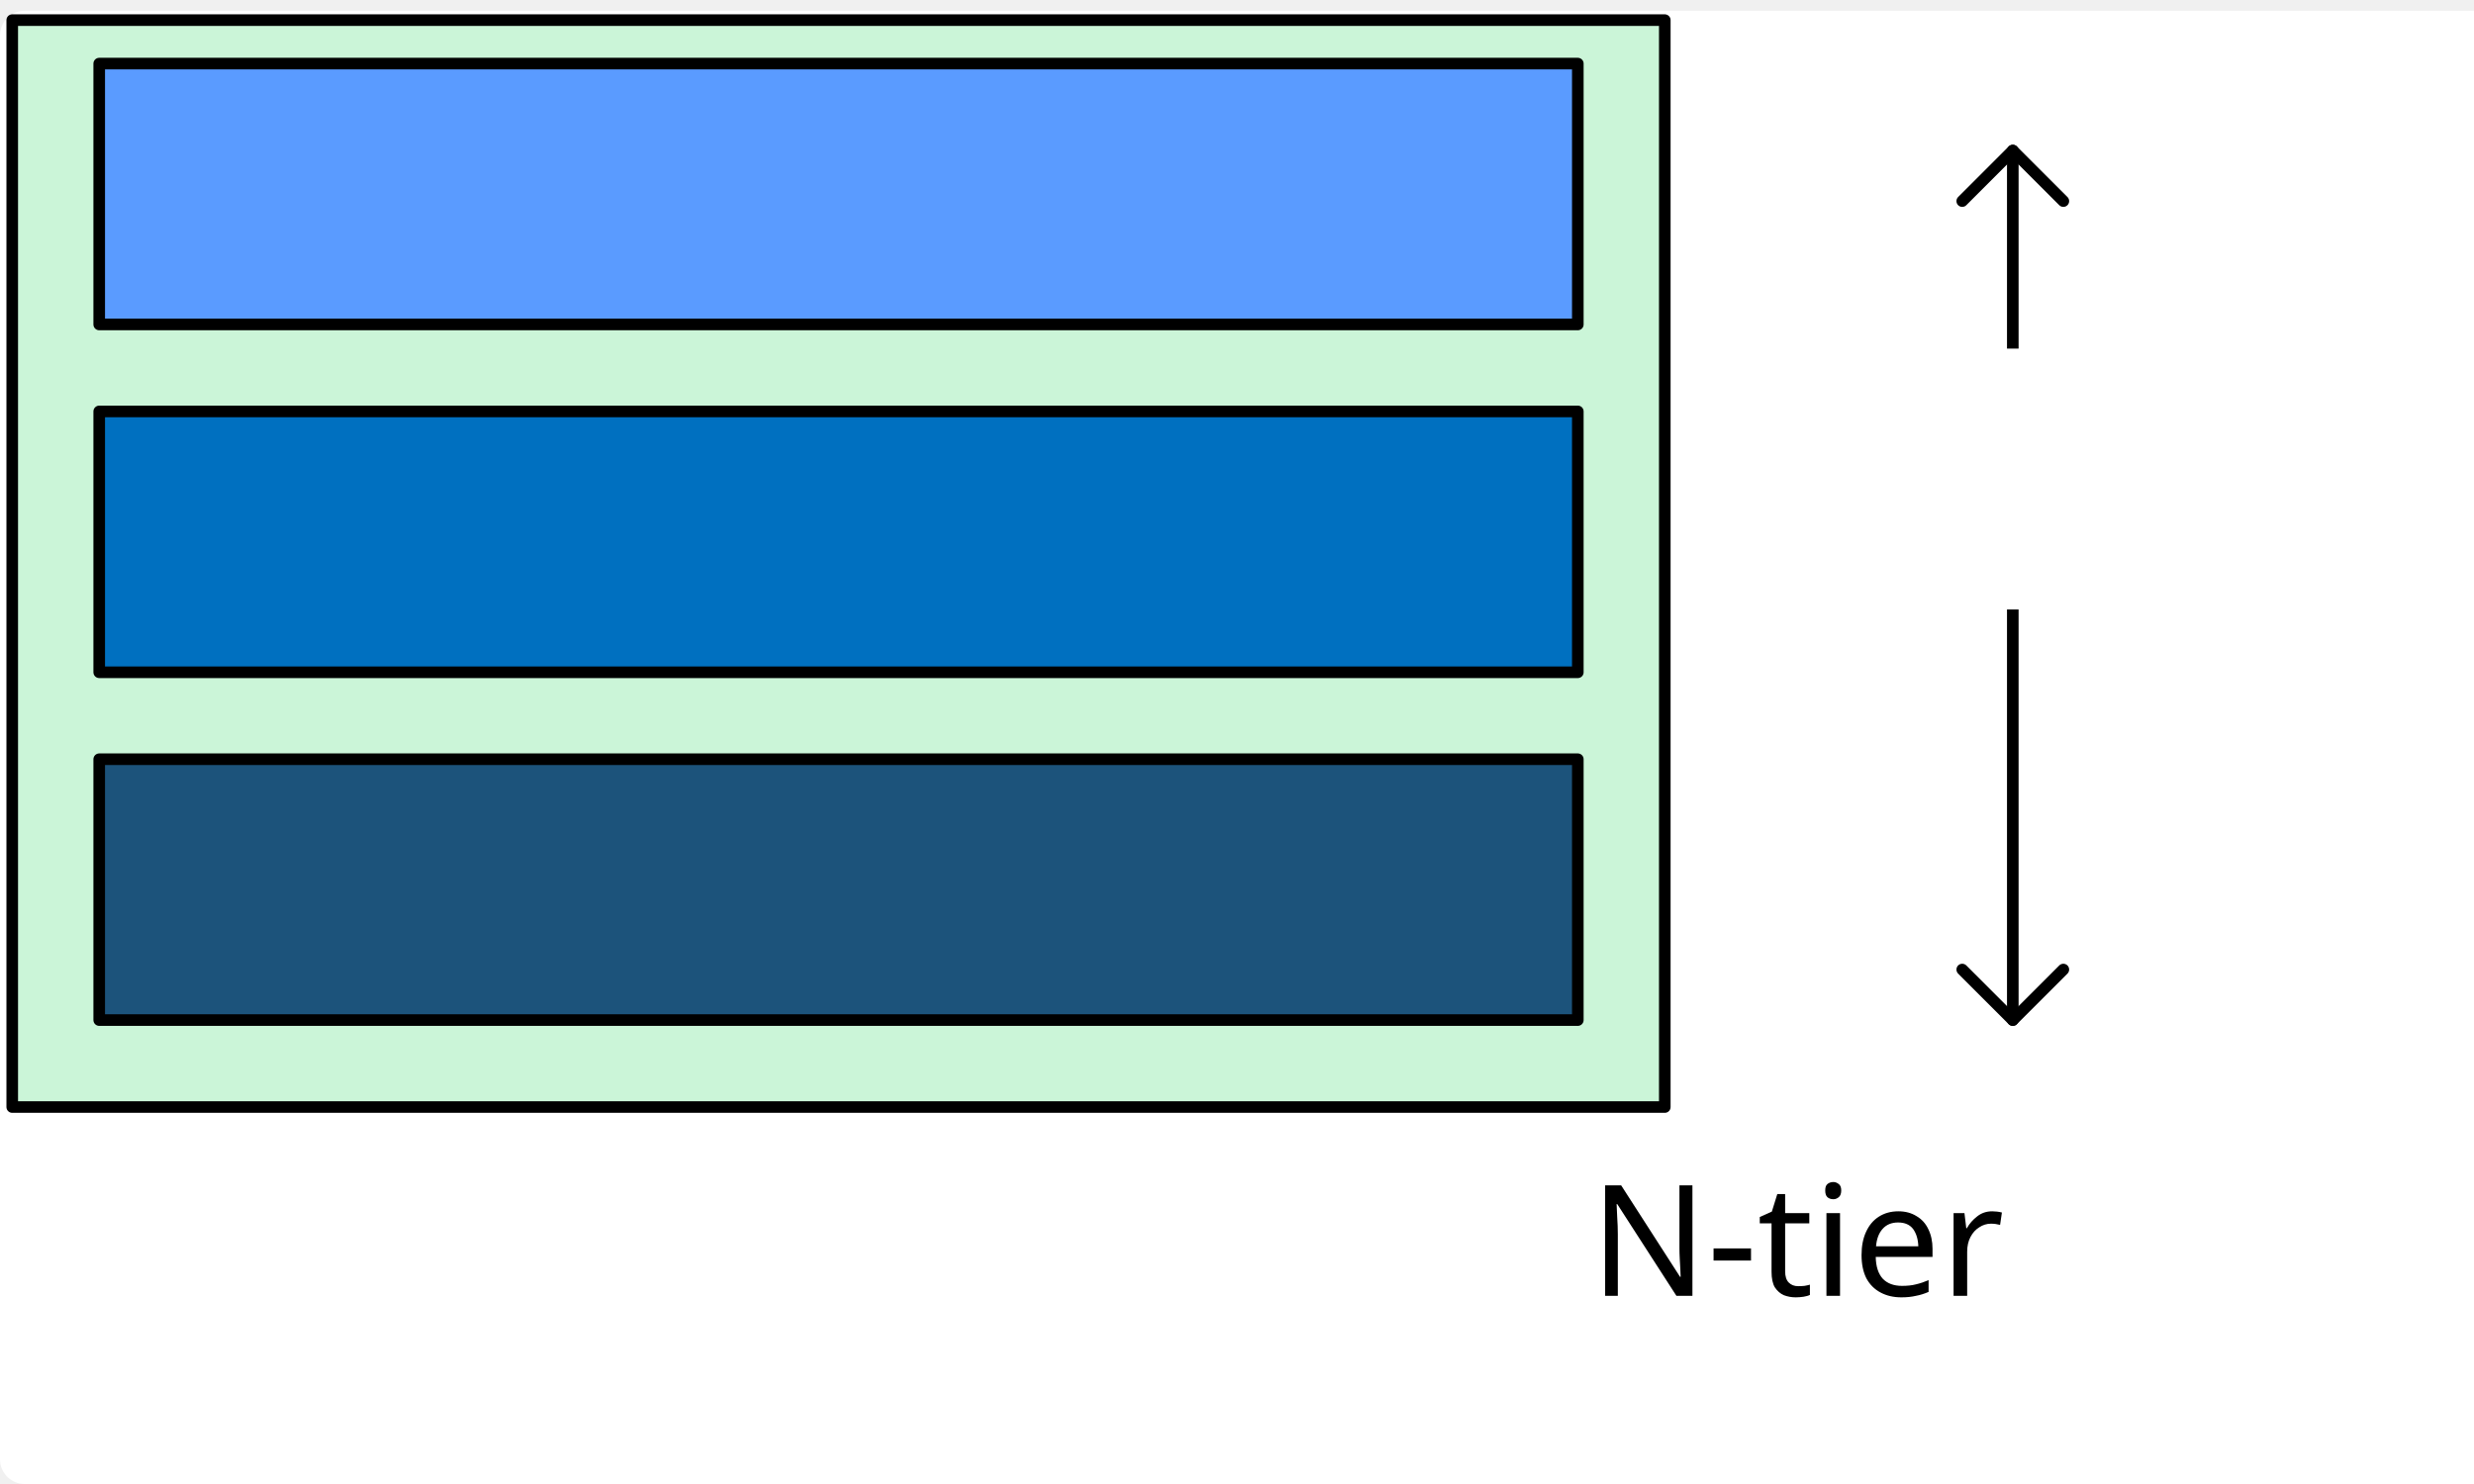
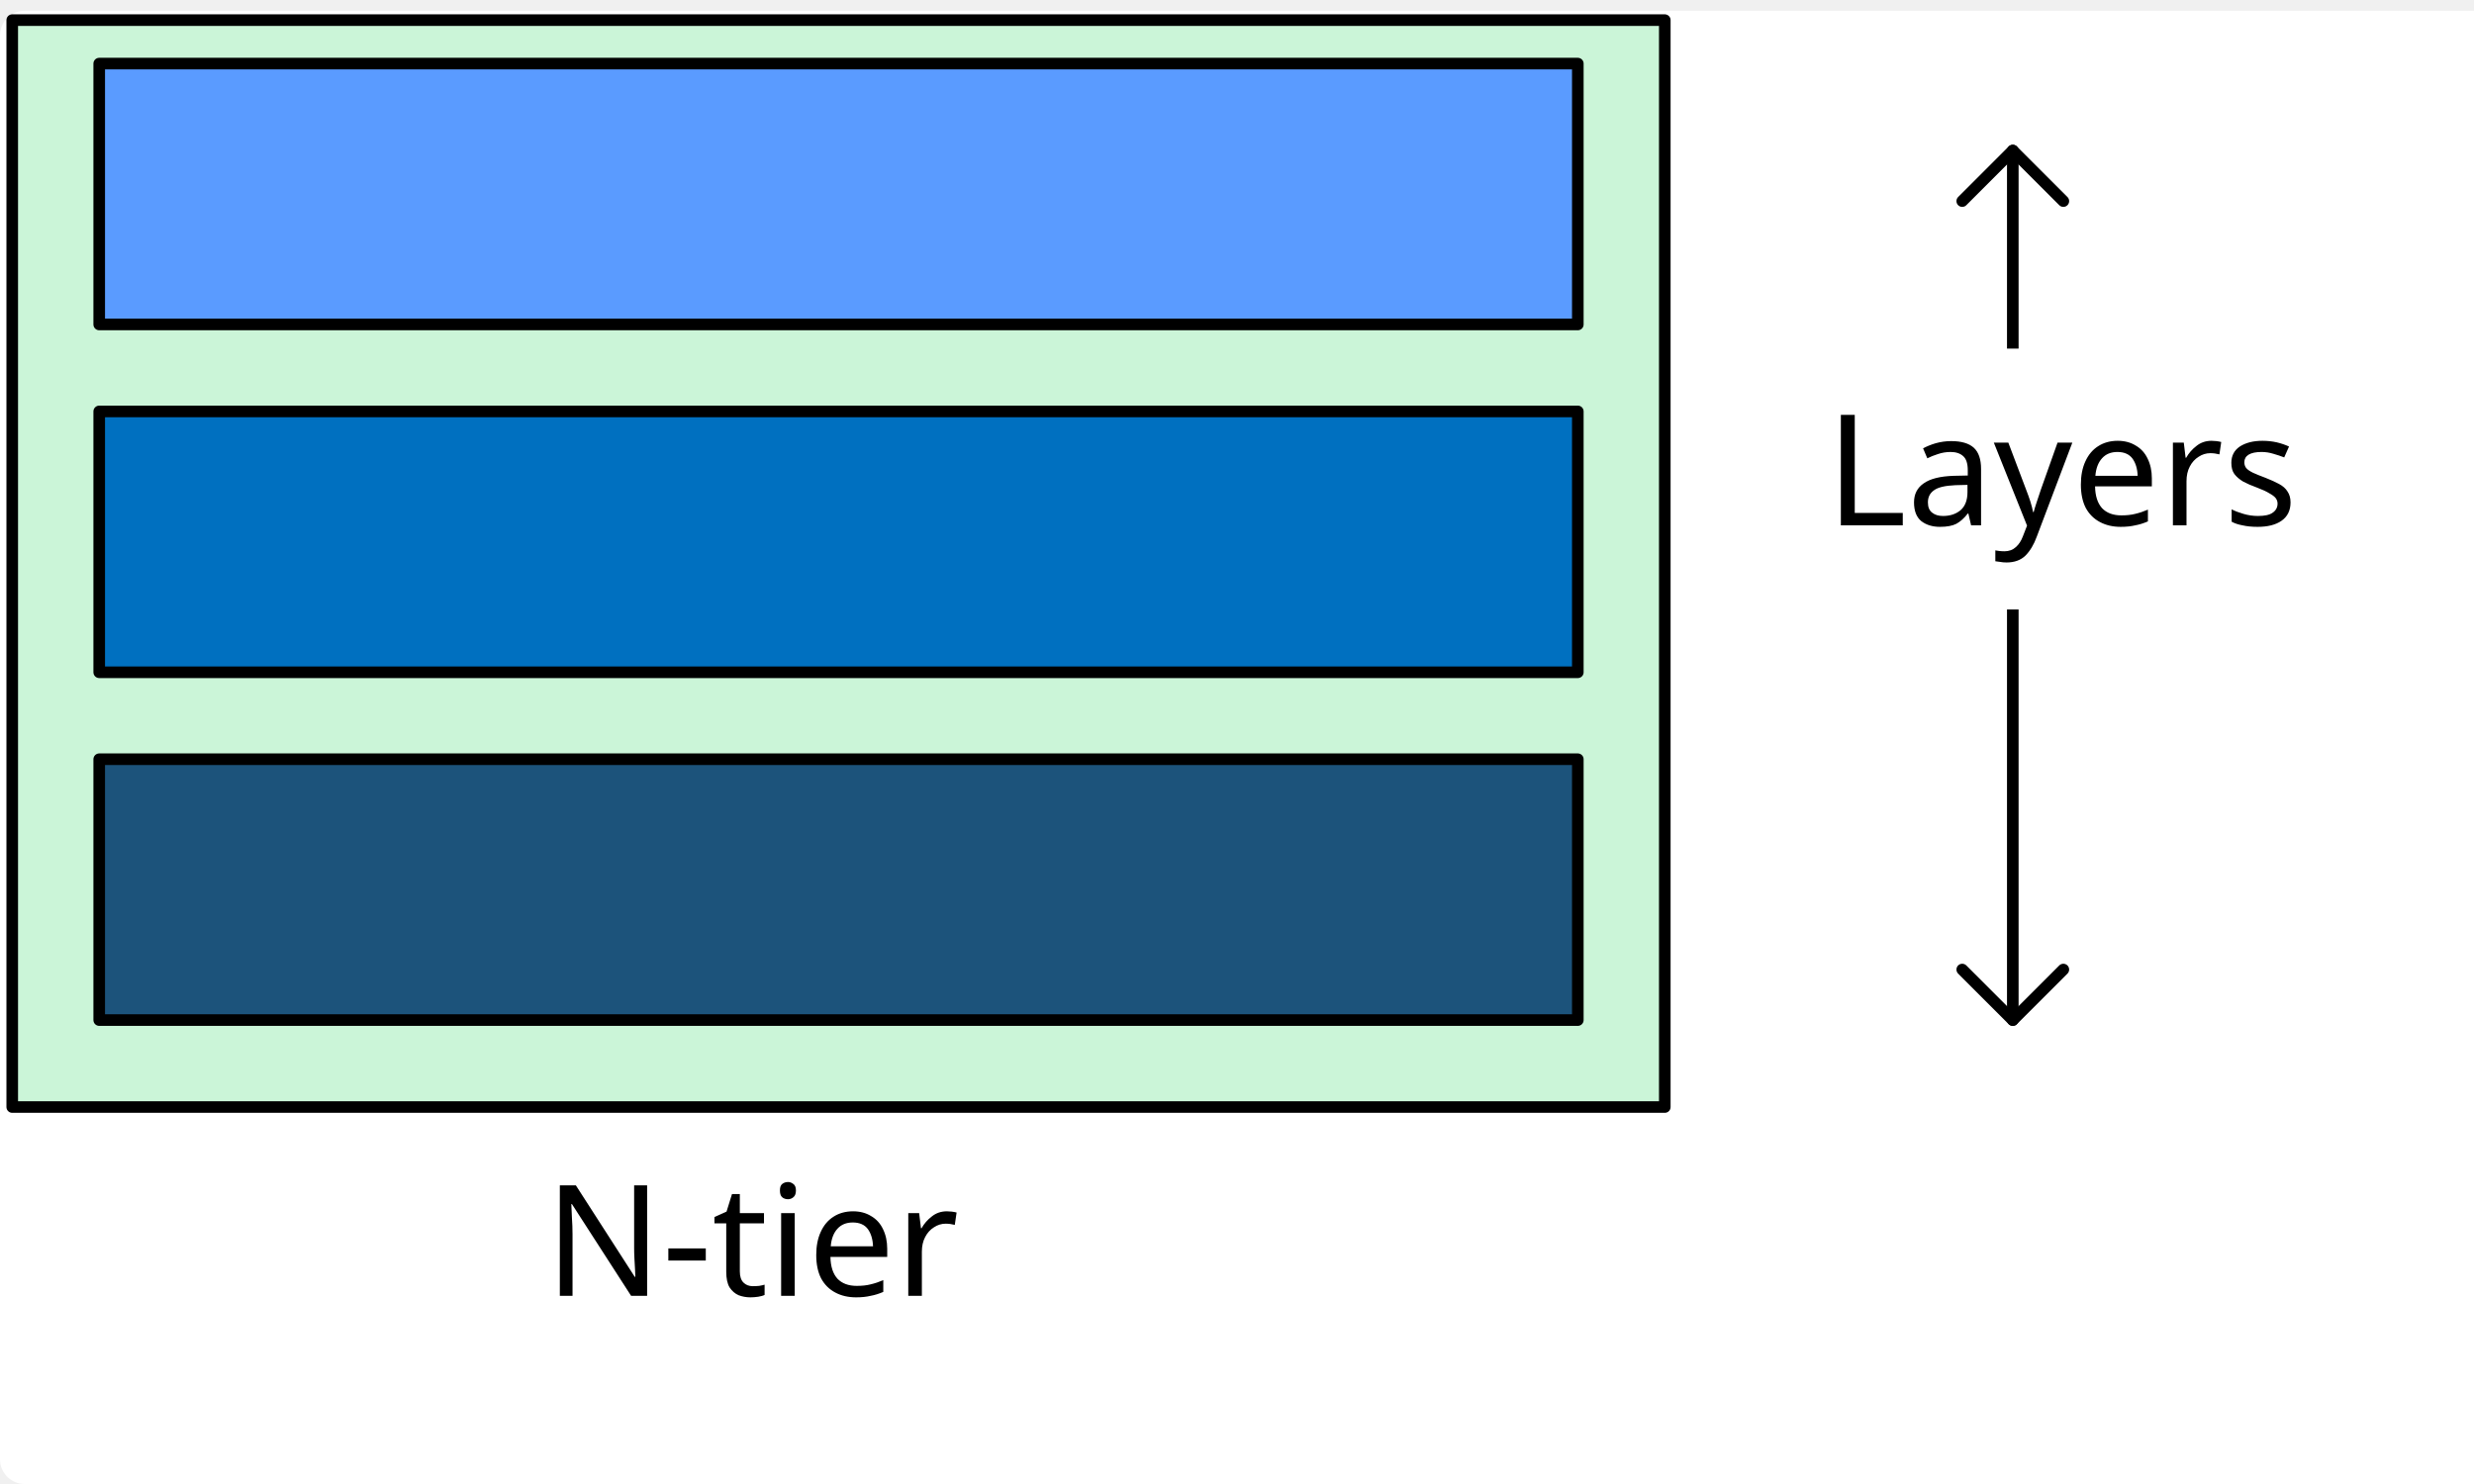
- <svg xmlns="http://www.w3.org/2000/svg" xmlns:ns1="http://schemas.microsoft.com/visio/2003/SVGExtensions/" xmlns:xlink="http://www.w3.org/1999/xlink" width="200" height="120" viewBox="0 0 160 96" xml:space="preserve" class="st10" id="svg2" version="1.1" style="font-size:12px;overflow:visible;color-interpolation-filters:sRGB;fill:none;fill-rule:evenodd;stroke-linecap:square;stroke-miterlimit:3">
-   <ns1:documentProperties ns1:langID="1033" ns1:viewMarkup="false" />
-   <style type="text/css" id="style4">
- 		.st1 {fill:none;stroke:none;stroke-linecap:round;stroke-linejoin:round;stroke-width:0.75}
- 		.st2 {fill:#000000;font-family:Segoe Print;font-size:0.667em}
- 		.st3 {marker-end:url(#mrkr1-14);marker-start:url(#mrkr1-12);stroke:#000000;stroke-linecap:round;stroke-linejoin:round;stroke-width:0.75}
- 		.st4 {fill:#000000;fill-opacity:1;stroke:#000000;stroke-opacity:1;stroke-width:0.229}
- 		.st5 {fill:#cbf5d8;stroke:#000000;stroke-linecap:round;stroke-linejoin:round;stroke-width:0.75}
- 		.st6 {fill:#5a9bff;stroke:#000000;stroke-linecap:round;stroke-linejoin:round;stroke-width:0.75}
- 		.st7 {fill:#0070c0;stroke:#000000;stroke-linecap:round;stroke-linejoin:round;stroke-width:0.75}
- 		.st8 {fill:#1c537b;stroke:#000000;stroke-linecap:round;stroke-linejoin:round;stroke-width:0.75}
- 		.st9 {fill:#ffffff;stroke:none;stroke-linecap:round;stroke-linejoin:round;stroke-width:0.75}
- 		.st10 {fill:none;fill-rule:evenodd;font-size:12px;overflow:visible;stroke-linecap:square;stroke-miterlimit:3}
- 	</style>
+ <svg xmlns="http://www.w3.org/2000/svg" xmlns:xlink="http://www.w3.org/1999/xlink" id="svg2" width="200" height="120" style="font-size:12px;overflow:visible;color-interpolation-filters:sRGB;fill:none;fill-rule:evenodd;stroke-linecap:square;stroke-miterlimit:3" class="st10" version="1.1" viewBox="0 0 160 96" xml:space="preserve">
+   <style id="style4" type="text/css">.st1{fill:none;stroke:none;stroke-linecap:round;stroke-linejoin:round;stroke-width:.75}.st2{fill:#000;font-family:Segoe Print;font-size:.667em}.st3,.st4{stroke:#000}.st3{marker-end:url(#mrkr1-14);marker-start:url(#mrkr1-12);stroke-linecap:round;stroke-linejoin:round;stroke-width:.75}.st4{fill:#000;fill-opacity:1;stroke-opacity:1;stroke-width:.229}.st5{fill:#cbf5d8;stroke-linecap:round;stroke-linejoin:round;stroke-width:.75}.st5,.st6,.st7,.st8{stroke:#000}.st6,.st7,.st8,.st9{stroke-linecap:round;stroke-linejoin:round;stroke-width:.75}.st6{fill:#5a9bff}.st7{fill:#0070c0}.st8{fill:#1c537b}.st9{fill:#fff;stroke:none}.st10{fill:none;fill-rule:evenodd;font-size:12px;overflow:visible;stroke-linecap:square;stroke-miterlimit:3}</style>
  <defs id="Markers">
    <g id="lend1">
-       <path d="M 1,-1 0,0 1,1" style="fill:none;stroke-linecap:round;stroke-linejoin:round" id="path8" />
+       <path style="fill:none;stroke-linecap:round;stroke-linejoin:round" id="path8" d="M 1,-1 0,0 1,1" />
    </g>
-     <marker id="mrkr1-12" class="st4" ns1:arrowType="1" ns1:arrowSize="2" orient="auto" markerUnits="strokeWidth" overflow="visible" style="overflow:visible;fill:#000000;fill-opacity:1;stroke:#000000;stroke-width:0.229;stroke-opacity:1">
-       <use xlink:href="#lend1" transform="scale(4.36,4.36)" id="use11" x="0" y="0" width="100%" height="100%" />
+     <marker id="mrkr1-12" class="st4" markerUnits="strokeWidth" orient="auto" overflow="visible" style="overflow:visible;fill:#000;fill-opacity:1;stroke:#000;stroke-width:.229;stroke-opacity:1">
+       <use id="use11" width="100%" height="100%" x="0" y="0" transform="scale(4.36,4.36)" xlink:href="#lend1" />
    </marker>
-     <marker id="mrkr1-14" class="st4" ns1:arrowType="1" ns1:arrowSize="2" orient="auto" markerUnits="strokeWidth" overflow="visible" style="overflow:visible;fill:#000000;fill-opacity:1;stroke:#000000;stroke-width:0.229;stroke-opacity:1">
-       <use xlink:href="#lend1" transform="scale(-4.36,-4.36)" id="use14" x="0" y="0" width="100%" height="100%" />
+     <marker id="mrkr1-14" class="st4" markerUnits="strokeWidth" orient="auto" overflow="visible" style="overflow:visible;fill:#000;fill-opacity:1;stroke:#000;stroke-width:.229;stroke-opacity:1">
+       <use id="use14" width="100%" height="100%" x="0" y="0" transform="scale(-4.36,-4.36)" xlink:href="#lend1" />
    </marker>
  </defs>
  <g id="layer1" transform="translate(15.79148,10.04208)">
-     <rect style="fill:#ffffff;fill-opacity:1;stroke:none;stroke-width:1.6;stroke-linecap:round;stroke-miterlimit:4;stroke-dasharray:none;stroke-dashoffset:0;stroke-opacity:1" id="rect4256" width="162.347" height="95.303" x="-15.792" y="-9.345" rx="1.6" ry="1.6" />
+     <rect style="fill:#fff;fill-opacity:1;stroke:none;stroke-width:1.6;stroke-linecap:round;stroke-miterlimit:4;stroke-dasharray:none;stroke-dashoffset:0;stroke-opacity:1" id="rect4256" width="162.347" height="95.303" x="-15.792" y="-9.345" rx="1.6" ry="1.6" />
  </g>
-   <g id="layer2" style="display:inline" transform="translate(15.79148,10.04208)">
-     <g ns1:mID="0" ns1:index="1" ns1:groupContext="foregroundPage" id="g16" transform="matrix(1.25,0,0,1.25,-16.34549,-9.576723)">
-       <ns1:pageProperties ns1:drawingScale="1" ns1:pageScale="1" ns1:drawingUnits="19" ns1:shadowOffsetX="9" ns1:shadowOffsetY="-9" />
-       <g id="group131-1" transform="translate(1.07636,-3.61087)" ns1:mID="131" ns1:groupContext="group">
-         <g id="shape47-2" ns1:mID="47" ns1:groupContext="shape">
-           <ns1:textBlock ns1:margins="rect(4,4,4,4)" />
-           <ns1:textRect cx="40.5" cy="67.905" width="81" height="13.5" />
-           <rect x="0" y="61.155" width="81" height="13.5" class="st1" id="rect28" style="fill:none;stroke:none;stroke-width:0.75;stroke-linecap:round;stroke-linejoin:round" />
-           <text x="27.55" y="70.3" class="st2" ns1:langID="1033" id="text30" style="font-size:8px;font-family:'Segoe Print';fill:#000000">
-             <ns1:paragraph ns1:horizAlign="1" />
-             <ns1:tabList />N-tier</text>
+   <g id="layer2" transform="translate(15.79148,10.04208)" style="display:inline">
+     <g id="g16" transform="matrix(1.25,0,0,1.25,-16.34549,-9.576723)">
+       <g id="group131-1" transform="translate(1.07636,-3.61087)">
+         <g id="shape47-2">
+           <rect id="rect28" width="81" height="13.5" x="0" y="61.155" class="st1" style="fill:none;stroke:none;stroke-width:.75;stroke-linecap:round;stroke-linejoin:round" />
+           <text id="text30" x="27.55" y="70.3" class="st2" style="font-size:8px;font-family:'Segoe Print';fill:#000">N-tier</text>
        </g>
-         <g id="group74-5" transform="translate(0,-14.125)" ns1:mID="74" ns1:groupContext="group">
-           <g id="shape49-6" ns1:mID="49" ns1:groupContext="shape" transform="matrix(0,1,-1,0,178.155,25.155)">
-             <path d="m 0,74.65 45,0" class="st3" id="path38" style="stroke:#000000;stroke-width:0.6;stroke-linecap:round;stroke-linejoin:round;marker-start:url(#mrkr1-12);marker-end:url(#mrkr1-14)" />
+         <g id="group74-5" transform="translate(0,-14.125)">
+           <g id="shape49-6" transform="matrix(0,1,-1,0,178.155,25.155)">
+             <path id="path38" d="m 0,74.65 45,0" class="st3" style="stroke:#000;stroke-width:.6;stroke-linecap:round;stroke-linejoin:round;marker-start:url(#mrkr1-12);marker-end:url(#mrkr1-14)" />
          </g>
-           <g id="shape46-15" ns1:mID="46" ns1:groupContext="shape">
-             <rect x="0" y="18.405" width="85.5" height="56.25" class="st5" id="rect43" style="fill:#cbf5d8;stroke:#000000;stroke-width:0.6;stroke-linecap:round;stroke-linejoin:round" />
+           <g id="shape46-15">
+             <rect id="rect43" width="85.5" height="56.25" x="0" y="18.405" class="st5" style="fill:#cbf5d8;stroke:#000;stroke-width:.6;stroke-linecap:round;stroke-linejoin:round" />
          </g>
-           <g id="shape32-17" ns1:mID="32" ns1:groupContext="shape" transform="translate(4.49999,-40.5)">
-             <rect x="0" y="61.155" width="76.5" height="13.5" class="st6" id="rect48" style="fill:#5a9bff;stroke:#000000;stroke-width:0.6;stroke-linecap:round;stroke-linejoin:round" />
+           <g id="shape32-17" transform="translate(4.49999,-40.5)">
+             <rect id="rect48" width="76.5" height="13.5" x="0" y="61.155" class="st6" style="fill:#5a9bff;stroke:#000;stroke-width:.6;stroke-linecap:round;stroke-linejoin:round" />
          </g>
-           <g id="shape33-19" ns1:mID="33" ns1:groupContext="shape" transform="translate(4.49999,-22.5)">
-             <rect x="0" y="61.155" width="76.5" height="13.5" class="st7" id="rect53" style="fill:#0070c0;stroke:#000000;stroke-width:0.6;stroke-linecap:round;stroke-linejoin:round" />
+           <g id="shape33-19" transform="translate(4.49999,-22.5)">
+             <rect id="rect53" width="76.5" height="13.5" x="0" y="61.155" class="st7" style="fill:#0070c0;stroke:#000;stroke-width:.6;stroke-linecap:round;stroke-linejoin:round" />
          </g>
-           <g id="shape34-21" ns1:mID="34" ns1:groupContext="shape" transform="translate(4.49999,-4.49998)">
-             <rect x="0" y="61.155" width="76.5" height="13.5" class="st8" id="rect58" style="fill:#1c537b;stroke:#000000;stroke-width:0.6;stroke-linecap:round;stroke-linejoin:round" />
+           <g id="shape34-21" transform="translate(4.49999,-4.49998)">
+             <rect id="rect58" width="76.5" height="13.5" x="0" y="61.155" class="st8" style="fill:#1c537b;stroke:#000;stroke-width:.6;stroke-linecap:round;stroke-linejoin:round" />
          </g>
-           <g id="shape36-23" ns1:mID="36" ns1:groupContext="shape" transform="translate(87.75,-25.75)">
-             <ns1:textBlock ns1:margins="rect(4,4,4,4)" />
-             <ns1:textRect cx="19.125" cy="67.905" width="38.25" height="13.5" />
-             <rect x="0" y="61.155" width="38.25" height="13.5" class="st9" id="rect65" style="fill:#ffffff;stroke:none;stroke-width:0.75;stroke-linecap:round;stroke-linejoin:round" />
-             <text x="6.08" y="70.3" class="st2" ns1:langID="1033" id="text67" style="font-size:8px;font-family:'Segoe Print';fill:#000000">
-               <ns1:paragraph ns1:horizAlign="1" />
-               <ns1:tabList />Layers</text>
+           <g id="shape36-23" transform="translate(87.75,-25.75)">
+             <rect id="rect65" width="38.25" height="13.5" x="0" y="61.155" class="st9" style="fill:#fff;stroke:none;stroke-width:.75;stroke-linecap:round;stroke-linejoin:round" />
+             <text id="text67" x="6.08" y="70.3" class="st2" style="font-size:8px;font-family:'Segoe Print';fill:#000">Layers</text>
          </g>
        </g>
      </g>
    </g>
  </g>
</svg>
